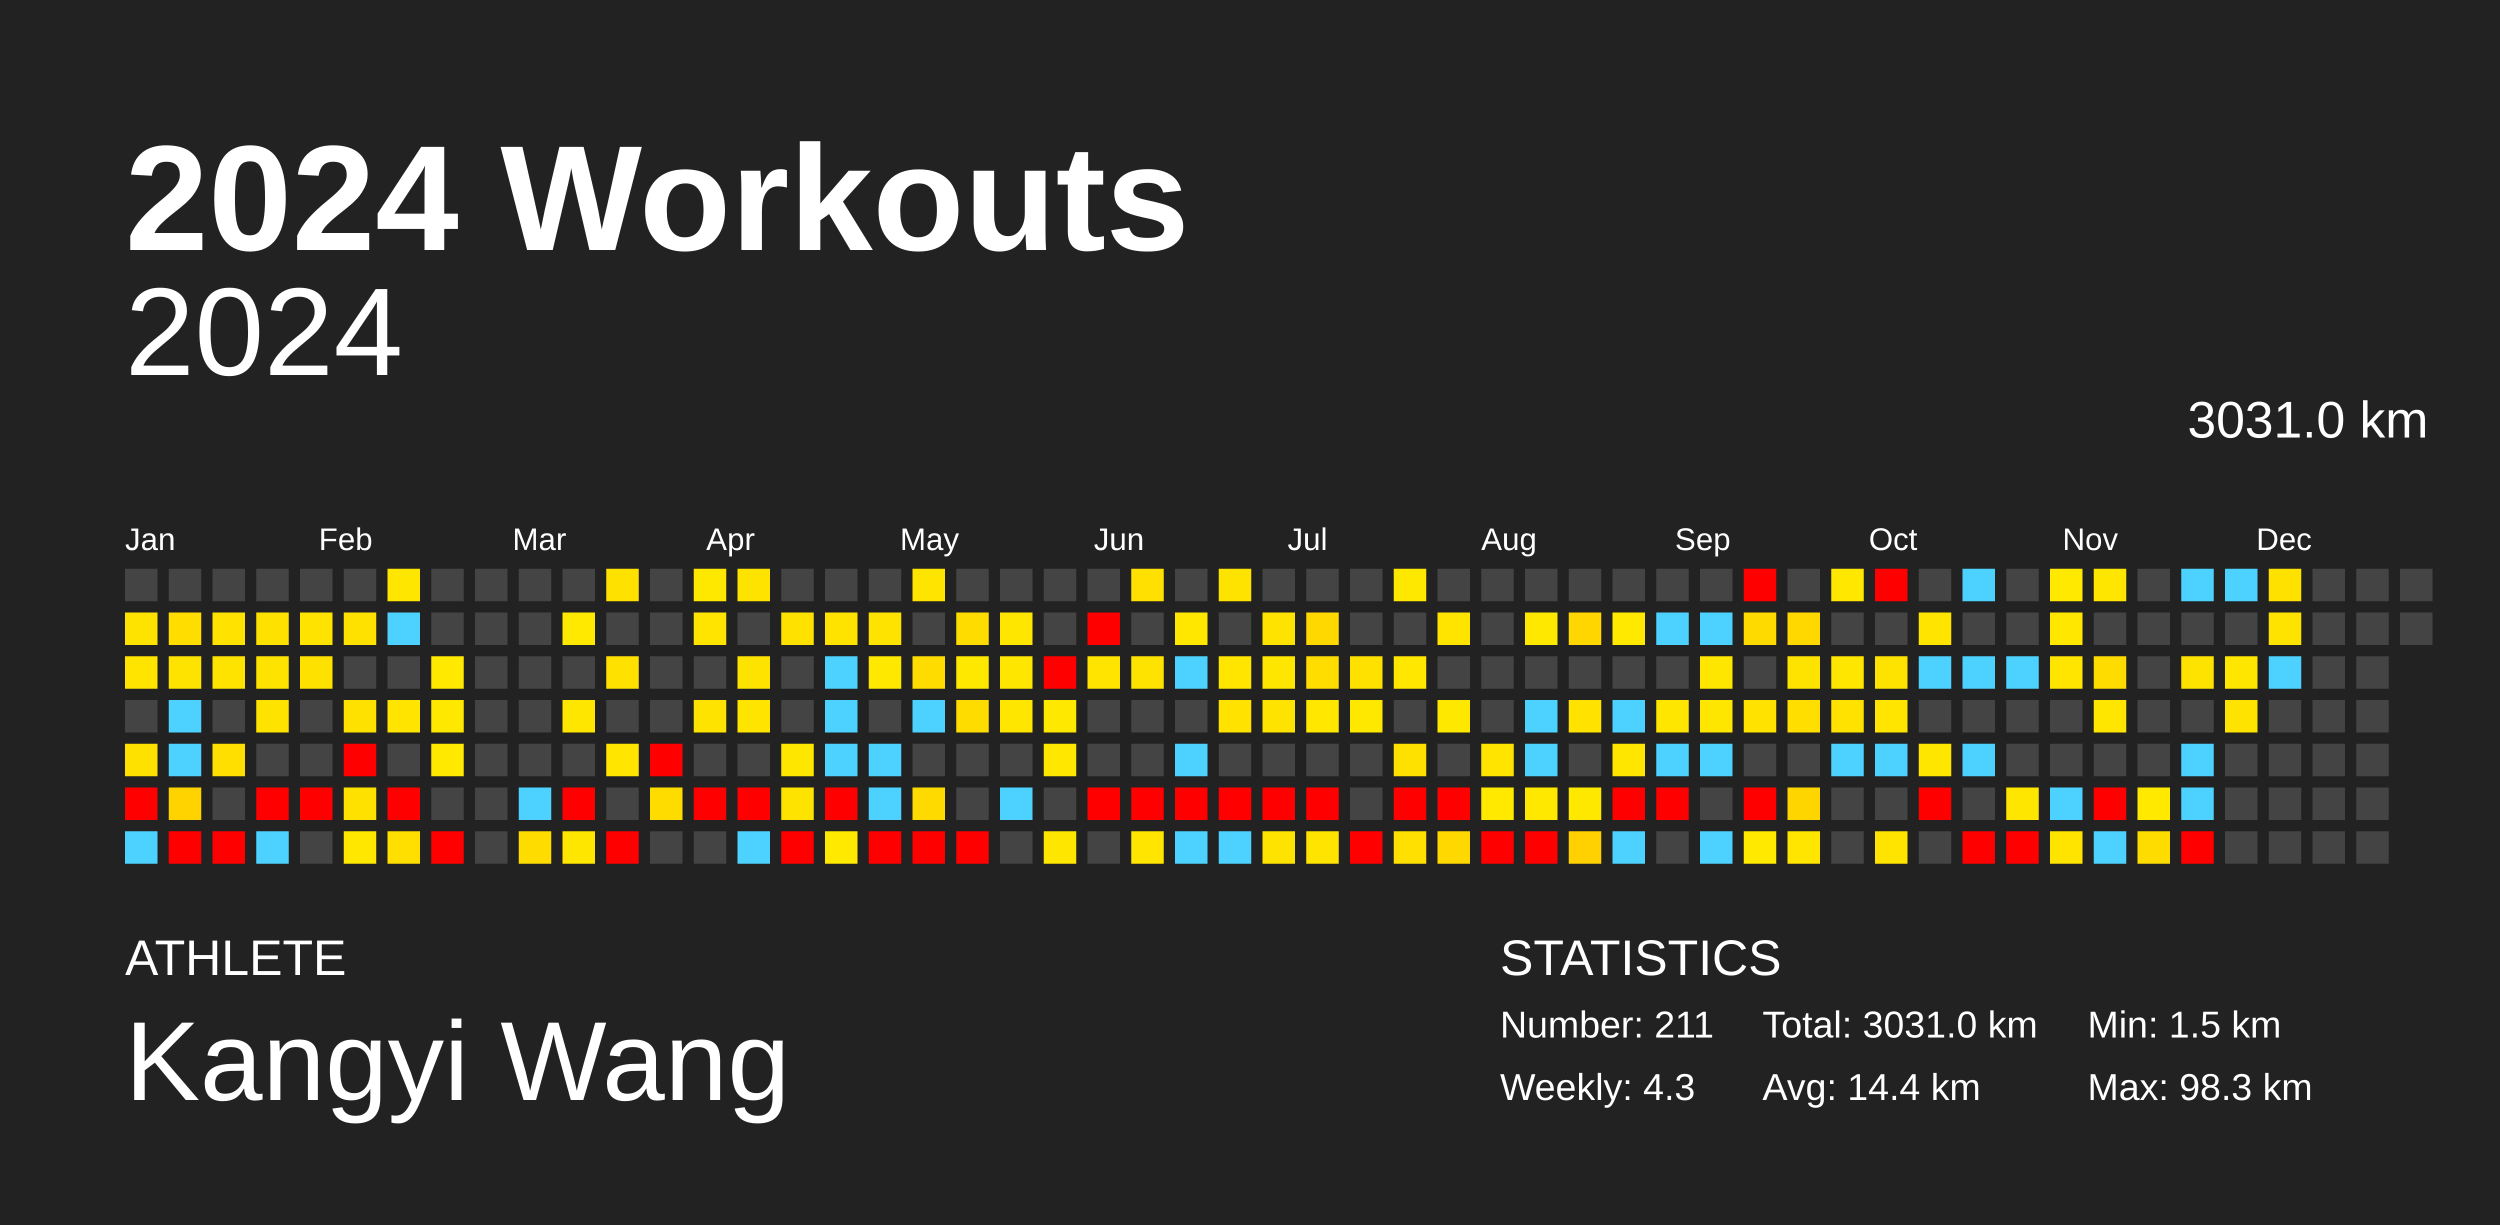
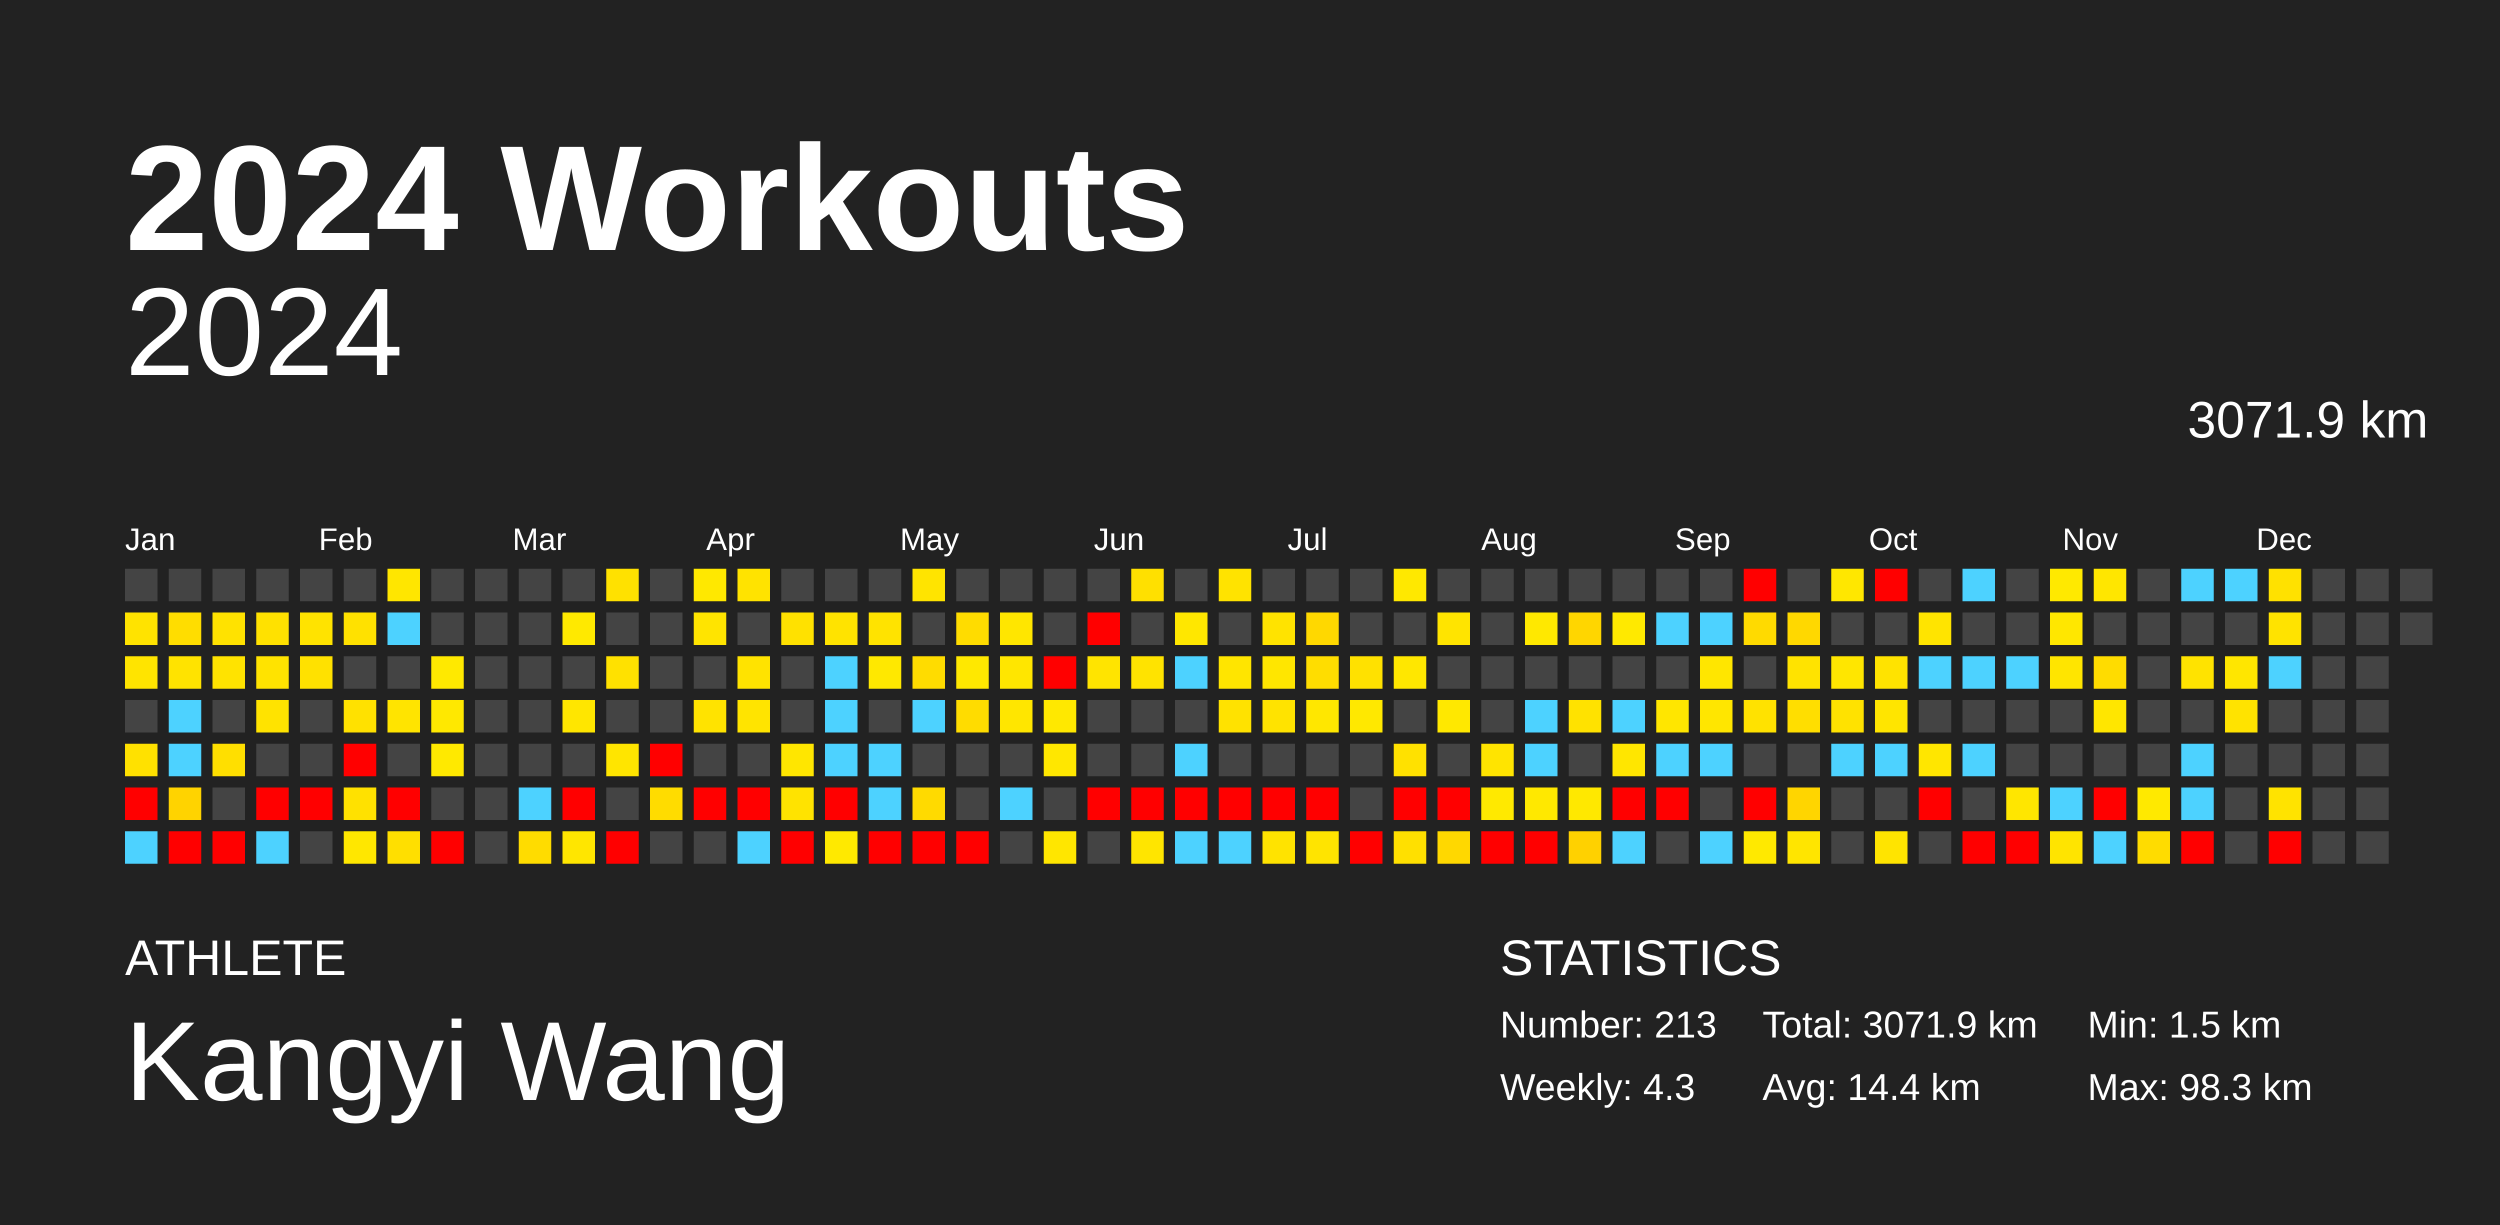
<svg xmlns="http://www.w3.org/2000/svg" baseProfile="full" height="98mm" version="1.1" viewBox="0,0,200,98" width="200mm">
  <defs />
  <rect fill="#222222" height="98" width="200" x="0" y="0" />
  <text fill="#FFFFFF" style="font-size:12px; font-family:Arial; font-weight:bold;" x="10" y="20">2024 Workouts</text>
  <text fill="#FFFFFF" style="font-size:4px; font-family:Arial" x="10" y="78">ATHLETE</text>
  <text fill="#FFFFFF" style="font-size:9px; font-family:Arial" x="10" y="88">Kangyi Wang</text>
  <text fill="#FFFFFF" style="font-size:4px; font-family:Arial" x="120" y="78">STATISTICS</text>
-   <text fill="#FFFFFF" style="font-size:3px; font-family:Arial" x="120" y="83">Number: 211</text>
+   <text fill="#FFFFFF" style="font-size:3px; font-family:Arial" x="120" y="83">Number: 213</text>
  <text fill="#FFFFFF" style="font-size:3px; font-family:Arial" x="120" y="88">Weekly: 4.3</text>
-   <text fill="#FFFFFF" style="font-size:3px; font-family:Arial" x="141" y="83">Total: 3031.0 km</text>
+   <text fill="#FFFFFF" style="font-size:3px; font-family:Arial" x="141" y="83">Total: 3071.9 km</text>
  <text fill="#FFFFFF" style="font-size:3px; font-family:Arial" x="141" y="88">Avg: 14.4 km</text>
  <text fill="#FFFFFF" style="font-size:3px; font-family:Arial" x="167" y="83">Min: 1.5 km</text>
  <text fill="#FFFFFF" style="font-size:3px; font-family:Arial" x="167" y="88">Max: 98.3 km</text>
  <text alignment-baseline="hanging" fill="#FFFFFF" style="font-size:10.0px; font-family:Arial;" x="10" y="30">2024</text>
-   <text alignment-baseline="hanging" fill="#FFFFFF" style="font-size:4.125px; font-family:Arial;" x="175" y="35">3031.0 km</text>
+   <text alignment-baseline="hanging" fill="#FFFFFF" style="font-size:4.125px; font-family:Arial;" x="175" y="35">3071.9 km</text>
  <text fill="#FFFFFF" style="font-size:2.5px; font-family:Arial" x="10.0" y="44">Jan</text>
  <text fill="#FFFFFF" style="font-size:2.5px; font-family:Arial" x="25.5" y="44">Feb</text>
  <text fill="#FFFFFF" style="font-size:2.5px; font-family:Arial" x="41.0" y="44">Mar</text>
  <text fill="#FFFFFF" style="font-size:2.5px; font-family:Arial" x="56.5" y="44">Apr</text>
  <text fill="#FFFFFF" style="font-size:2.5px; font-family:Arial" x="72.0" y="44">May</text>
  <text fill="#FFFFFF" style="font-size:2.5px; font-family:Arial" x="87.5" y="44">Jun</text>
  <text fill="#FFFFFF" style="font-size:2.5px; font-family:Arial" x="103.0" y="44">Jul</text>
  <text fill="#FFFFFF" style="font-size:2.5px; font-family:Arial" x="118.5" y="44">Aug</text>
  <text fill="#FFFFFF" style="font-size:2.5px; font-family:Arial" x="134.0" y="44">Sep</text>
  <text fill="#FFFFFF" style="font-size:2.5px; font-family:Arial" x="149.5" y="44">Oct</text>
  <text fill="#FFFFFF" style="font-size:2.5px; font-family:Arial" x="165.0" y="44">Nov</text>
  <text fill="#FFFFFF" style="font-size:2.5px; font-family:Arial" x="180.5" y="44">Dec</text>
  <rect fill="#444444" height="2.6" width="2.6" x="10.0" y="45.5" />
  <rect fill="#ffe300" height="2.6" width="2.6" x="10.0" y="49.0" />
  <rect fill="#ffe400" height="2.6" width="2.6" x="10.0" y="52.5" />
  <rect fill="#444444" height="2.6" width="2.6" x="10.0" y="56.0" />
  <rect fill="#ffe100" height="2.6" width="2.6" x="10.0" y="59.5" />
  <rect fill="red" height="2.6" width="2.6" x="10.0" y="63.0" />
  <rect fill="#4dd2ff" height="2.6" width="2.6" x="10.0" y="66.5" />
  <rect fill="#444444" height="2.6" width="2.6" x="13.5" y="45.5" />
  <rect fill="#ffdd00" height="2.6" width="2.6" x="13.5" y="49.0" />
  <rect fill="#ffe300" height="2.6" width="2.6" x="13.5" y="52.5" />
  <rect fill="#4dd2ff" height="2.6" width="2.6" x="13.5" y="56.0" />
  <rect fill="#4dd2ff" height="2.6" width="2.6" x="13.5" y="59.5" />
  <rect fill="#ffd300" height="2.6" width="2.6" x="13.5" y="63.0" />
  <rect fill="red" height="2.6" width="2.6" x="13.5" y="66.5" />
  <rect fill="#444444" height="2.6" width="2.6" x="17.0" y="45.5" />
  <rect fill="#ffe200" height="2.6" width="2.6" x="17.0" y="49.0" />
  <rect fill="#ffe300" height="2.6" width="2.6" x="17.0" y="52.5" />
  <rect fill="#444444" height="2.6" width="2.6" x="17.0" y="56.0" />
  <rect fill="#ffdf00" height="2.6" width="2.6" x="17.0" y="59.5" />
  <rect fill="#444444" height="2.6" width="2.6" x="17.0" y="63.0" />
  <rect fill="red" height="2.6" width="2.6" x="17.0" y="66.5" />
  <rect fill="#444444" height="2.6" width="2.6" x="20.5" y="45.5" />
  <rect fill="#ffe100" height="2.6" width="2.6" x="20.5" y="49.0" />
  <rect fill="#ffe300" height="2.6" width="2.6" x="20.5" y="52.5" />
  <rect fill="#ffe300" height="2.6" width="2.6" x="20.5" y="56.0" />
  <rect fill="#444444" height="2.6" width="2.6" x="20.5" y="59.5" />
  <rect fill="red" height="2.6" width="2.6" x="20.5" y="63.0" />
  <rect fill="#4dd2ff" height="2.6" width="2.6" x="20.5" y="66.5" />
  <rect fill="#444444" height="2.6" width="2.6" x="24.0" y="45.5" />
  <rect fill="#ffe300" height="2.6" width="2.6" x="24.0" y="49.0" />
  <rect fill="#ffe100" height="2.6" width="2.6" x="24.0" y="52.5" />
  <rect fill="#444444" height="2.6" width="2.6" x="24.0" y="56.0" />
  <rect fill="#444444" height="2.6" width="2.6" x="24.0" y="59.5" />
  <rect fill="red" height="2.6" width="2.6" x="24.0" y="63.0" />
  <rect fill="#444444" height="2.6" width="2.6" x="24.0" y="66.5" />
  <rect fill="#444444" height="2.6" width="2.6" x="27.5" y="45.5" />
  <rect fill="#ffe100" height="2.6" width="2.6" x="27.5" y="49.0" />
  <rect fill="#444444" height="2.6" width="2.6" x="27.5" y="52.5" />
  <rect fill="#ffe100" height="2.6" width="2.6" x="27.5" y="56.0" />
  <rect fill="red" height="2.6" width="2.6" x="27.5" y="59.5" />
  <rect fill="#ffe100" height="2.6" width="2.6" x="27.5" y="63.0" />
  <rect fill="#ffe700" height="2.6" width="2.6" x="27.5" y="66.5" />
  <rect fill="#ffe600" height="2.6" width="2.6" x="31.0" y="45.5" />
  <rect fill="#4dd2ff" height="2.6" width="2.6" x="31.0" y="49.0" />
  <rect fill="#444444" height="2.6" width="2.6" x="31.0" y="52.5" />
  <rect fill="#ffe400" height="2.6" width="2.6" x="31.0" y="56.0" />
  <rect fill="#444444" height="2.6" width="2.6" x="31.0" y="59.5" />
  <rect fill="red" height="2.6" width="2.6" x="31.0" y="63.0" />
  <rect fill="#ffdf00" height="2.6" width="2.6" x="31.0" y="66.5" />
  <rect fill="#444444" height="2.6" width="2.6" x="34.5" y="45.5" />
  <rect fill="#444444" height="2.6" width="2.6" x="34.5" y="49.0" />
  <rect fill="#ffe900" height="2.6" width="2.6" x="34.5" y="52.5" />
  <rect fill="#ffe800" height="2.6" width="2.6" x="34.5" y="56.0" />
  <rect fill="#ffe900" height="2.6" width="2.6" x="34.5" y="59.5" />
  <rect fill="#444444" height="2.6" width="2.6" x="34.5" y="63.0" />
  <rect fill="red" height="2.6" width="2.6" x="34.5" y="66.5" />
  <rect fill="#444444" height="2.6" width="2.6" x="38.0" y="45.5" />
  <rect fill="#444444" height="2.6" width="2.6" x="38.0" y="49.0" />
  <rect fill="#444444" height="2.6" width="2.6" x="38.0" y="52.5" />
  <rect fill="#444444" height="2.6" width="2.6" x="38.0" y="56.0" />
  <rect fill="#444444" height="2.6" width="2.6" x="38.0" y="59.5" />
  <rect fill="#444444" height="2.6" width="2.6" x="38.0" y="63.0" />
  <rect fill="#444444" height="2.6" width="2.6" x="38.0" y="66.5" />
  <rect fill="#444444" height="2.6" width="2.6" x="41.5" y="45.5" />
  <rect fill="#444444" height="2.6" width="2.6" x="41.5" y="49.0" />
  <rect fill="#444444" height="2.6" width="2.6" x="41.5" y="52.5" />
  <rect fill="#444444" height="2.6" width="2.6" x="41.5" y="56.0" />
  <rect fill="#444444" height="2.6" width="2.6" x="41.5" y="59.5" />
  <rect fill="#4dd2ff" height="2.6" width="2.6" x="41.5" y="63.0" />
  <rect fill="#ffdc00" height="2.6" width="2.6" x="41.5" y="66.5" />
  <rect fill="#444444" height="2.6" width="2.6" x="45.0" y="45.5" />
  <rect fill="#ffe900" height="2.6" width="2.6" x="45.0" y="49.0" />
  <rect fill="#444444" height="2.6" width="2.6" x="45.0" y="52.5" />
  <rect fill="#ffe600" height="2.6" width="2.6" x="45.0" y="56.0" />
  <rect fill="#444444" height="2.6" width="2.6" x="45.0" y="59.5" />
  <rect fill="red" height="2.6" width="2.6" x="45.0" y="63.0" />
  <rect fill="#ffe600" height="2.6" width="2.6" x="45.0" y="66.5" />
  <rect fill="#ffe100" height="2.6" width="2.6" x="48.5" y="45.5" />
  <rect fill="#444444" height="2.6" width="2.6" x="48.5" y="49.0" />
  <rect fill="#ffe100" height="2.6" width="2.6" x="48.5" y="52.5" />
  <rect fill="#444444" height="2.6" width="2.6" x="48.5" y="56.0" />
  <rect fill="#ffe500" height="2.6" width="2.6" x="48.5" y="59.5" />
  <rect fill="#444444" height="2.6" width="2.6" x="48.5" y="63.0" />
  <rect fill="red" height="2.6" width="2.6" x="48.5" y="66.5" />
  <rect fill="#444444" height="2.6" width="2.6" x="52.0" y="45.5" />
  <rect fill="#444444" height="2.6" width="2.6" x="52.0" y="49.0" />
  <rect fill="#444444" height="2.6" width="2.6" x="52.0" y="52.5" />
  <rect fill="#444444" height="2.6" width="2.6" x="52.0" y="56.0" />
  <rect fill="red" height="2.6" width="2.6" x="52.0" y="59.5" />
  <rect fill="#ffdc00" height="2.6" width="2.6" x="52.0" y="63.0" />
  <rect fill="#444444" height="2.6" width="2.6" x="52.0" y="66.5" />
  <rect fill="#ffe800" height="2.6" width="2.6" x="55.5" y="45.5" />
  <rect fill="#ffe400" height="2.6" width="2.6" x="55.5" y="49.0" />
  <rect fill="#444444" height="2.6" width="2.6" x="55.5" y="52.5" />
  <rect fill="#ffe300" height="2.6" width="2.6" x="55.5" y="56.0" />
  <rect fill="#444444" height="2.6" width="2.6" x="55.5" y="59.5" />
  <rect fill="red" height="2.6" width="2.6" x="55.5" y="63.0" />
  <rect fill="#444444" height="2.6" width="2.6" x="55.5" y="66.5" />
  <rect fill="#ffe300" height="2.6" width="2.6" x="59.0" y="45.5" />
  <rect fill="#444444" height="2.6" width="2.6" x="59.0" y="49.0" />
  <rect fill="#ffe300" height="2.6" width="2.6" x="59.0" y="52.5" />
  <rect fill="#ffe400" height="2.6" width="2.6" x="59.0" y="56.0" />
  <rect fill="#444444" height="2.6" width="2.6" x="59.0" y="59.5" />
  <rect fill="red" height="2.6" width="2.6" x="59.0" y="63.0" />
  <rect fill="#4dd2ff" height="2.6" width="2.6" x="59.0" y="66.5" />
  <rect fill="#444444" height="2.6" width="2.6" x="62.5" y="45.5" />
  <rect fill="#ffe100" height="2.6" width="2.6" x="62.5" y="49.0" />
  <rect fill="#444444" height="2.6" width="2.6" x="62.5" y="52.5" />
  <rect fill="#444444" height="2.6" width="2.6" x="62.5" y="56.0" />
  <rect fill="#ffe600" height="2.6" width="2.6" x="62.5" y="59.5" />
  <rect fill="#ffe300" height="2.6" width="2.6" x="62.5" y="63.0" />
  <rect fill="red" height="2.6" width="2.6" x="62.5" y="66.5" />
  <rect fill="#444444" height="2.6" width="2.6" x="66.0" y="45.5" />
  <rect fill="#ffe300" height="2.6" width="2.6" x="66.0" y="49.0" />
  <rect fill="#4dd2ff" height="2.6" width="2.6" x="66.0" y="52.5" />
  <rect fill="#4dd2ff" height="2.6" width="2.6" x="66.0" y="56.0" />
  <rect fill="#4dd2ff" height="2.6" width="2.6" x="66.0" y="59.5" />
  <rect fill="red" height="2.6" width="2.6" x="66.0" y="63.0" />
  <rect fill="#ffe900" height="2.6" width="2.6" x="66.0" y="66.5" />
  <rect fill="#444444" height="2.6" width="2.6" x="69.5" y="45.5" />
  <rect fill="#ffe300" height="2.6" width="2.6" x="69.5" y="49.0" />
  <rect fill="#ffe800" height="2.6" width="2.6" x="69.5" y="52.5" />
  <rect fill="#444444" height="2.6" width="2.6" x="69.5" y="56.0" />
  <rect fill="#4dd2ff" height="2.6" width="2.6" x="69.5" y="59.5" />
  <rect fill="#4dd2ff" height="2.6" width="2.6" x="69.5" y="63.0" />
  <rect fill="red" height="2.6" width="2.6" x="69.5" y="66.5" />
  <rect fill="#ffe400" height="2.6" width="2.6" x="73.0" y="45.5" />
  <rect fill="#444444" height="2.6" width="2.6" x="73.0" y="49.0" />
  <rect fill="#ffdc00" height="2.6" width="2.6" x="73.0" y="52.5" />
  <rect fill="#4dd2ff" height="2.6" width="2.6" x="73.0" y="56.0" />
  <rect fill="#444444" height="2.6" width="2.6" x="73.0" y="59.5" />
  <rect fill="#ffda00" height="2.6" width="2.6" x="73.0" y="63.0" />
  <rect fill="red" height="2.6" width="2.6" x="73.0" y="66.5" />
  <rect fill="#444444" height="2.6" width="2.6" x="76.5" y="45.5" />
  <rect fill="#ffdc00" height="2.6" width="2.6" x="76.5" y="49.0" />
  <rect fill="#ffe800" height="2.6" width="2.6" x="76.5" y="52.5" />
  <rect fill="#ffdc00" height="2.6" width="2.6" x="76.5" y="56.0" />
  <rect fill="#444444" height="2.6" width="2.6" x="76.5" y="59.5" />
  <rect fill="#444444" height="2.6" width="2.6" x="76.5" y="63.0" />
  <rect fill="red" height="2.6" width="2.6" x="76.5" y="66.5" />
  <rect fill="#444444" height="2.6" width="2.6" x="80.0" y="45.5" />
  <rect fill="#ffe600" height="2.6" width="2.6" x="80.0" y="49.0" />
  <rect fill="#ffe600" height="2.6" width="2.6" x="80.0" y="52.5" />
  <rect fill="#ffe600" height="2.6" width="2.6" x="80.0" y="56.0" />
  <rect fill="#444444" height="2.6" width="2.6" x="80.0" y="59.5" />
  <rect fill="#4dd2ff" height="2.6" width="2.6" x="80.0" y="63.0" />
  <rect fill="#444444" height="2.6" width="2.6" x="80.0" y="66.5" />
  <rect fill="#444444" height="2.6" width="2.6" x="83.5" y="45.5" />
  <rect fill="#444444" height="2.6" width="2.6" x="83.5" y="49.0" />
  <rect fill="red" height="2.6" width="2.6" x="83.5" y="52.5" />
  <rect fill="#ffe800" height="2.6" width="2.6" x="83.5" y="56.0" />
  <rect fill="#ffe700" height="2.6" width="2.6" x="83.5" y="59.5" />
  <rect fill="#444444" height="2.6" width="2.6" x="83.5" y="63.0" />
  <rect fill="#ffe600" height="2.6" width="2.6" x="83.5" y="66.5" />
  <rect fill="#444444" height="2.6" width="2.6" x="87.0" y="45.5" />
  <rect fill="red" height="2.6" width="2.6" x="87.0" y="49.0" />
  <rect fill="#ffe400" height="2.6" width="2.6" x="87.0" y="52.5" />
  <rect fill="#444444" height="2.6" width="2.6" x="87.0" y="56.0" />
  <rect fill="#444444" height="2.6" width="2.6" x="87.0" y="59.5" />
  <rect fill="red" height="2.6" width="2.6" x="87.0" y="63.0" />
  <rect fill="#444444" height="2.6" width="2.6" x="87.0" y="66.5" />
  <rect fill="#ffe000" height="2.6" width="2.6" x="90.5" y="45.5" />
  <rect fill="#444444" height="2.6" width="2.6" x="90.5" y="49.0" />
  <rect fill="#ffe300" height="2.6" width="2.6" x="90.5" y="52.5" />
  <rect fill="#444444" height="2.6" width="2.6" x="90.5" y="56.0" />
  <rect fill="#444444" height="2.6" width="2.6" x="90.5" y="59.5" />
  <rect fill="red" height="2.6" width="2.6" x="90.5" y="63.0" />
  <rect fill="#ffe500" height="2.6" width="2.6" x="90.5" y="66.5" />
  <rect fill="#444444" height="2.6" width="2.6" x="94.0" y="45.5" />
  <rect fill="#ffe700" height="2.6" width="2.6" x="94.0" y="49.0" />
  <rect fill="#4dd2ff" height="2.6" width="2.6" x="94.0" y="52.5" />
  <rect fill="#444444" height="2.6" width="2.6" x="94.0" y="56.0" />
  <rect fill="#4dd2ff" height="2.6" width="2.6" x="94.0" y="59.5" />
  <rect fill="red" height="2.6" width="2.6" x="94.0" y="63.0" />
  <rect fill="#4dd2ff" height="2.6" width="2.6" x="94.0" y="66.5" />
  <rect fill="#ffe300" height="2.6" width="2.6" x="97.5" y="45.5" />
  <rect fill="#444444" height="2.6" width="2.6" x="97.5" y="49.0" />
  <rect fill="#ffe500" height="2.6" width="2.6" x="97.5" y="52.5" />
  <rect fill="#ffe200" height="2.6" width="2.6" x="97.5" y="56.0" />
  <rect fill="#444444" height="2.6" width="2.6" x="97.5" y="59.5" />
  <rect fill="red" height="2.6" width="2.6" x="97.5" y="63.0" />
  <rect fill="#4dd2ff" height="2.6" width="2.6" x="97.5" y="66.5" />
  <rect fill="#444444" height="2.6" width="2.6" x="101.0" y="45.5" />
  <rect fill="#ffe300" height="2.6" width="2.6" x="101.0" y="49.0" />
  <rect fill="#ffe600" height="2.6" width="2.6" x="101.0" y="52.5" />
  <rect fill="#ffe300" height="2.6" width="2.6" x="101.0" y="56.0" />
  <rect fill="#444444" height="2.6" width="2.6" x="101.0" y="59.5" />
  <rect fill="red" height="2.6" width="2.6" x="101.0" y="63.0" />
  <rect fill="#ffe300" height="2.6" width="2.6" x="101.0" y="66.5" />
  <rect fill="#444444" height="2.6" width="2.6" x="104.5" y="45.5" />
  <rect fill="#ffd800" height="2.6" width="2.6" x="104.5" y="49.0" />
  <rect fill="#ffdd00" height="2.6" width="2.6" x="104.5" y="52.5" />
  <rect fill="#ffe700" height="2.6" width="2.6" x="104.5" y="56.0" />
  <rect fill="#444444" height="2.6" width="2.6" x="104.5" y="59.5" />
  <rect fill="red" height="2.6" width="2.6" x="104.5" y="63.0" />
  <rect fill="#ffe400" height="2.6" width="2.6" x="104.5" y="66.5" />
  <rect fill="#444444" height="2.6" width="2.6" x="108.0" y="45.5" />
  <rect fill="#444444" height="2.6" width="2.6" x="108.0" y="49.0" />
  <rect fill="#ffe100" height="2.6" width="2.6" x="108.0" y="52.5" />
  <rect fill="#ffe800" height="2.6" width="2.6" x="108.0" y="56.0" />
  <rect fill="#444444" height="2.6" width="2.6" x="108.0" y="59.5" />
  <rect fill="#444444" height="2.6" width="2.6" x="108.0" y="63.0" />
  <rect fill="red" height="2.6" width="2.6" x="108.0" y="66.5" />
  <rect fill="#ffe800" height="2.6" width="2.6" x="111.5" y="45.5" />
  <rect fill="#444444" height="2.6" width="2.6" x="111.5" y="49.0" />
  <rect fill="#ffe700" height="2.6" width="2.6" x="111.5" y="52.5" />
  <rect fill="#444444" height="2.6" width="2.6" x="111.5" y="56.0" />
  <rect fill="#ffe100" height="2.6" width="2.6" x="111.5" y="59.5" />
  <rect fill="red" height="2.6" width="2.6" x="111.5" y="63.0" />
  <rect fill="#ffe000" height="2.6" width="2.6" x="111.5" y="66.5" />
  <rect fill="#444444" height="2.6" width="2.6" x="115.0" y="45.5" />
  <rect fill="#ffe400" height="2.6" width="2.6" x="115.0" y="49.0" />
  <rect fill="#444444" height="2.6" width="2.6" x="115.0" y="52.5" />
  <rect fill="#ffe800" height="2.6" width="2.6" x="115.0" y="56.0" />
  <rect fill="#444444" height="2.6" width="2.6" x="115.0" y="59.5" />
  <rect fill="red" height="2.6" width="2.6" x="115.0" y="63.0" />
  <rect fill="#ffd800" height="2.6" width="2.6" x="115.0" y="66.5" />
  <rect fill="#444444" height="2.6" width="2.6" x="118.5" y="45.5" />
  <rect fill="#444444" height="2.6" width="2.6" x="118.5" y="49.0" />
  <rect fill="#444444" height="2.6" width="2.6" x="118.5" y="52.5" />
  <rect fill="#444444" height="2.6" width="2.6" x="118.5" y="56.0" />
  <rect fill="#ffe400" height="2.6" width="2.6" x="118.5" y="59.5" />
  <rect fill="#ffe900" height="2.6" width="2.6" x="118.5" y="63.0" />
  <rect fill="red" height="2.6" width="2.6" x="118.5" y="66.5" />
  <rect fill="#444444" height="2.6" width="2.6" x="122.0" y="45.5" />
  <rect fill="#ffe800" height="2.6" width="2.6" x="122.0" y="49.0" />
  <rect fill="#444444" height="2.6" width="2.6" x="122.0" y="52.5" />
  <rect fill="#4dd2ff" height="2.6" width="2.6" x="122.0" y="56.0" />
  <rect fill="#4dd2ff" height="2.6" width="2.6" x="122.0" y="59.5" />
  <rect fill="#ffe800" height="2.6" width="2.6" x="122.0" y="63.0" />
  <rect fill="red" height="2.6" width="2.6" x="122.0" y="66.5" />
  <rect fill="#444444" height="2.6" width="2.6" x="125.5" y="45.5" />
  <rect fill="#ffd600" height="2.6" width="2.6" x="125.5" y="49.0" />
  <rect fill="#444444" height="2.6" width="2.6" x="125.5" y="52.5" />
  <rect fill="#ffe200" height="2.6" width="2.6" x="125.5" y="56.0" />
  <rect fill="#444444" height="2.6" width="2.6" x="125.5" y="59.5" />
  <rect fill="#ffe800" height="2.6" width="2.6" x="125.5" y="63.0" />
  <rect fill="#ffd100" height="2.6" width="2.6" x="125.5" y="66.5" />
  <rect fill="#444444" height="2.6" width="2.6" x="129.0" y="45.5" />
  <rect fill="#ffe900" height="2.6" width="2.6" x="129.0" y="49.0" />
  <rect fill="#444444" height="2.6" width="2.6" x="129.0" y="52.5" />
  <rect fill="#4dd2ff" height="2.6" width="2.6" x="129.0" y="56.0" />
  <rect fill="#ffe600" height="2.6" width="2.6" x="129.0" y="59.5" />
  <rect fill="red" height="2.6" width="2.6" x="129.0" y="63.0" />
  <rect fill="#4dd2ff" height="2.6" width="2.6" x="129.0" y="66.5" />
  <rect fill="#444444" height="2.6" width="2.6" x="132.5" y="45.5" />
  <rect fill="#4dd2ff" height="2.6" width="2.6" x="132.5" y="49.0" />
  <rect fill="#444444" height="2.6" width="2.6" x="132.5" y="52.5" />
  <rect fill="#ffe600" height="2.6" width="2.6" x="132.5" y="56.0" />
  <rect fill="#4dd2ff" height="2.6" width="2.6" x="132.5" y="59.5" />
  <rect fill="red" height="2.6" width="2.6" x="132.5" y="63.0" />
  <rect fill="#444444" height="2.6" width="2.6" x="132.5" y="66.5" />
  <rect fill="#444444" height="2.6" width="2.6" x="136.0" y="45.5" />
  <rect fill="#4dd2ff" height="2.6" width="2.6" x="136.0" y="49.0" />
  <rect fill="#ffe600" height="2.6" width="2.6" x="136.0" y="52.5" />
  <rect fill="#ffe600" height="2.6" width="2.6" x="136.0" y="56.0" />
  <rect fill="#4dd2ff" height="2.6" width="2.6" x="136.0" y="59.5" />
  <rect fill="#444444" height="2.6" width="2.6" x="136.0" y="63.0" />
  <rect fill="#4dd2ff" height="2.6" width="2.6" x="136.0" y="66.5" />
  <rect fill="red" height="2.6" width="2.6" x="139.5" y="45.5" />
  <rect fill="#ffda00" height="2.6" width="2.6" x="139.5" y="49.0" />
  <rect fill="#444444" height="2.6" width="2.6" x="139.5" y="52.5" />
  <rect fill="#ffe200" height="2.6" width="2.6" x="139.5" y="56.0" />
  <rect fill="#444444" height="2.6" width="2.6" x="139.5" y="59.5" />
  <rect fill="red" height="2.6" width="2.6" x="139.5" y="63.0" />
  <rect fill="#ffe900" height="2.6" width="2.6" x="139.5" y="66.5" />
  <rect fill="#444444" height="2.6" width="2.6" x="143.0" y="45.5" />
  <rect fill="#ffd800" height="2.6" width="2.6" x="143.0" y="49.0" />
  <rect fill="#ffe300" height="2.6" width="2.6" x="143.0" y="52.5" />
  <rect fill="#ffde00" height="2.6" width="2.6" x="143.0" y="56.0" />
  <rect fill="#444444" height="2.6" width="2.6" x="143.0" y="59.5" />
  <rect fill="#ffd500" height="2.6" width="2.6" x="143.0" y="63.0" />
  <rect fill="#ffe500" height="2.6" width="2.6" x="143.0" y="66.5" />
  <rect fill="#ffe700" height="2.6" width="2.6" x="146.5" y="45.5" />
  <rect fill="#444444" height="2.6" width="2.6" x="146.5" y="49.0" />
  <rect fill="#ffe600" height="2.6" width="2.6" x="146.5" y="52.5" />
  <rect fill="#ffe200" height="2.6" width="2.6" x="146.5" y="56.0" />
  <rect fill="#4dd2ff" height="2.6" width="2.6" x="146.5" y="59.5" />
  <rect fill="#444444" height="2.6" width="2.6" x="146.5" y="63.0" />
  <rect fill="#444444" height="2.6" width="2.6" x="146.5" y="66.5" />
  <rect fill="red" height="2.6" width="2.6" x="150.0" y="45.5" />
  <rect fill="#444444" height="2.6" width="2.6" x="150.0" y="49.0" />
  <rect fill="#ffe300" height="2.6" width="2.6" x="150.0" y="52.5" />
  <rect fill="#ffe500" height="2.6" width="2.6" x="150.0" y="56.0" />
  <rect fill="#4dd2ff" height="2.6" width="2.6" x="150.0" y="59.5" />
  <rect fill="#444444" height="2.6" width="2.6" x="150.0" y="63.0" />
  <rect fill="#ffe400" height="2.6" width="2.6" x="150.0" y="66.5" />
  <rect fill="#444444" height="2.6" width="2.6" x="153.5" y="45.5" />
  <rect fill="#ffe400" height="2.6" width="2.6" x="153.5" y="49.0" />
  <rect fill="#4dd2ff" height="2.6" width="2.6" x="153.5" y="52.5" />
  <rect fill="#444444" height="2.6" width="2.6" x="153.5" y="56.0" />
  <rect fill="#ffe600" height="2.6" width="2.6" x="153.5" y="59.5" />
  <rect fill="red" height="2.6" width="2.6" x="153.5" y="63.0" />
  <rect fill="#444444" height="2.6" width="2.6" x="153.5" y="66.5" />
  <rect fill="#4dd2ff" height="2.6" width="2.6" x="157.0" y="45.5" />
  <rect fill="#444444" height="2.6" width="2.6" x="157.0" y="49.0" />
  <rect fill="#4dd2ff" height="2.6" width="2.6" x="157.0" y="52.5" />
  <rect fill="#444444" height="2.6" width="2.6" x="157.0" y="56.0" />
  <rect fill="#4dd2ff" height="2.6" width="2.6" x="157.0" y="59.5" />
  <rect fill="#444444" height="2.6" width="2.6" x="157.0" y="63.0" />
  <rect fill="red" height="2.6" width="2.6" x="157.0" y="66.5" />
  <rect fill="#444444" height="2.6" width="2.6" x="160.5" y="45.5" />
  <rect fill="#444444" height="2.6" width="2.6" x="160.5" y="49.0" />
  <rect fill="#4dd2ff" height="2.6" width="2.6" x="160.5" y="52.5" />
  <rect fill="#444444" height="2.6" width="2.6" x="160.5" y="56.0" />
  <rect fill="#444444" height="2.6" width="2.6" x="160.5" y="59.5" />
  <rect fill="#ffe600" height="2.6" width="2.6" x="160.5" y="63.0" />
  <rect fill="red" height="2.6" width="2.6" x="160.5" y="66.5" />
  <rect fill="#ffe900" height="2.6" width="2.6" x="164.0" y="45.5" />
  <rect fill="#ffe700" height="2.6" width="2.6" x="164.0" y="49.0" />
  <rect fill="#ffe500" height="2.6" width="2.6" x="164.0" y="52.5" />
  <rect fill="#444444" height="2.6" width="2.6" x="164.0" y="56.0" />
  <rect fill="#444444" height="2.6" width="2.6" x="164.0" y="59.5" />
  <rect fill="#4dd2ff" height="2.6" width="2.6" x="164.0" y="63.0" />
  <rect fill="#ffe400" height="2.6" width="2.6" x="164.0" y="66.5" />
  <rect fill="#ffe600" height="2.6" width="2.6" x="167.5" y="45.5" />
  <rect fill="#444444" height="2.6" width="2.6" x="167.5" y="49.0" />
  <rect fill="#ffdc00" height="2.6" width="2.6" x="167.5" y="52.5" />
  <rect fill="#ffe600" height="2.6" width="2.6" x="167.5" y="56.0" />
  <rect fill="#444444" height="2.6" width="2.6" x="167.5" y="59.5" />
  <rect fill="red" height="2.6" width="2.6" x="167.5" y="63.0" />
  <rect fill="#4dd2ff" height="2.6" width="2.6" x="167.5" y="66.5" />
  <rect fill="#444444" height="2.6" width="2.6" x="171.0" y="45.5" />
  <rect fill="#444444" height="2.6" width="2.6" x="171.0" y="49.0" />
  <rect fill="#444444" height="2.6" width="2.6" x="171.0" y="52.5" />
  <rect fill="#444444" height="2.6" width="2.6" x="171.0" y="56.0" />
  <rect fill="#444444" height="2.6" width="2.6" x="171.0" y="59.5" />
  <rect fill="#ffe900" height="2.6" width="2.6" x="171.0" y="63.0" />
  <rect fill="#ffdc00" height="2.6" width="2.6" x="171.0" y="66.5" />
  <rect fill="#4dd2ff" height="2.6" width="2.6" x="174.5" y="45.5" />
  <rect fill="#444444" height="2.6" width="2.6" x="174.5" y="49.0" />
  <rect fill="#ffe300" height="2.6" width="2.6" x="174.5" y="52.5" />
  <rect fill="#444444" height="2.6" width="2.6" x="174.5" y="56.0" />
  <rect fill="#4dd2ff" height="2.6" width="2.6" x="174.5" y="59.5" />
  <rect fill="#4dd2ff" height="2.6" width="2.6" x="174.5" y="63.0" />
  <rect fill="red" height="2.6" width="2.6" x="174.5" y="66.5" />
  <rect fill="#4dd2ff" height="2.6" width="2.6" x="178.0" y="45.5" />
  <rect fill="#444444" height="2.6" width="2.6" x="178.0" y="49.0" />
  <rect fill="#ffe600" height="2.6" width="2.6" x="178.0" y="52.5" />
  <rect fill="#ffe300" height="2.6" width="2.6" x="178.0" y="56.0" />
  <rect fill="#444444" height="2.6" width="2.6" x="178.0" y="59.5" />
  <rect fill="#444444" height="2.6" width="2.6" x="178.0" y="63.0" />
  <rect fill="#444444" height="2.6" width="2.6" x="178.0" y="66.5" />
  <rect fill="#ffe100" height="2.6" width="2.6" x="181.5" y="45.5" />
  <rect fill="#ffe300" height="2.6" width="2.6" x="181.5" y="49.0" />
  <rect fill="#4dd2ff" height="2.6" width="2.6" x="181.5" y="52.5" />
  <rect fill="#444444" height="2.6" width="2.6" x="181.5" y="56.0" />
  <rect fill="#444444" height="2.6" width="2.6" x="181.5" y="59.5" />
-   <rect fill="#444444" height="2.6" width="2.6" x="181.5" y="63.0" />
-   <rect fill="#444444" height="2.6" width="2.6" x="181.5" y="66.5" />
+   <rect fill="#ffe300" height="2.6" width="2.6" x="181.5" y="63.0" />
+   <rect fill="red" height="2.6" width="2.6" x="181.5" y="66.5" />
  <rect fill="#444444" height="2.6" width="2.6" x="185.0" y="45.5" />
  <rect fill="#444444" height="2.6" width="2.6" x="185.0" y="49.0" />
  <rect fill="#444444" height="2.6" width="2.6" x="185.0" y="52.5" />
  <rect fill="#444444" height="2.6" width="2.6" x="185.0" y="56.0" />
  <rect fill="#444444" height="2.6" width="2.6" x="185.0" y="59.5" />
  <rect fill="#444444" height="2.6" width="2.6" x="185.0" y="63.0" />
  <rect fill="#444444" height="2.6" width="2.6" x="185.0" y="66.5" />
  <rect fill="#444444" height="2.6" width="2.6" x="188.5" y="45.5" />
  <rect fill="#444444" height="2.6" width="2.6" x="188.5" y="49.0" />
  <rect fill="#444444" height="2.6" width="2.6" x="188.5" y="52.5" />
  <rect fill="#444444" height="2.6" width="2.6" x="188.5" y="56.0" />
  <rect fill="#444444" height="2.6" width="2.6" x="188.5" y="59.5" />
  <rect fill="#444444" height="2.6" width="2.6" x="188.5" y="63.0" />
  <rect fill="#444444" height="2.6" width="2.6" x="188.5" y="66.5" />
  <rect fill="#444444" height="2.6" width="2.6" x="192.0" y="45.5" />
  <rect fill="#444444" height="2.6" width="2.6" x="192.0" y="49.0" />
</svg>
